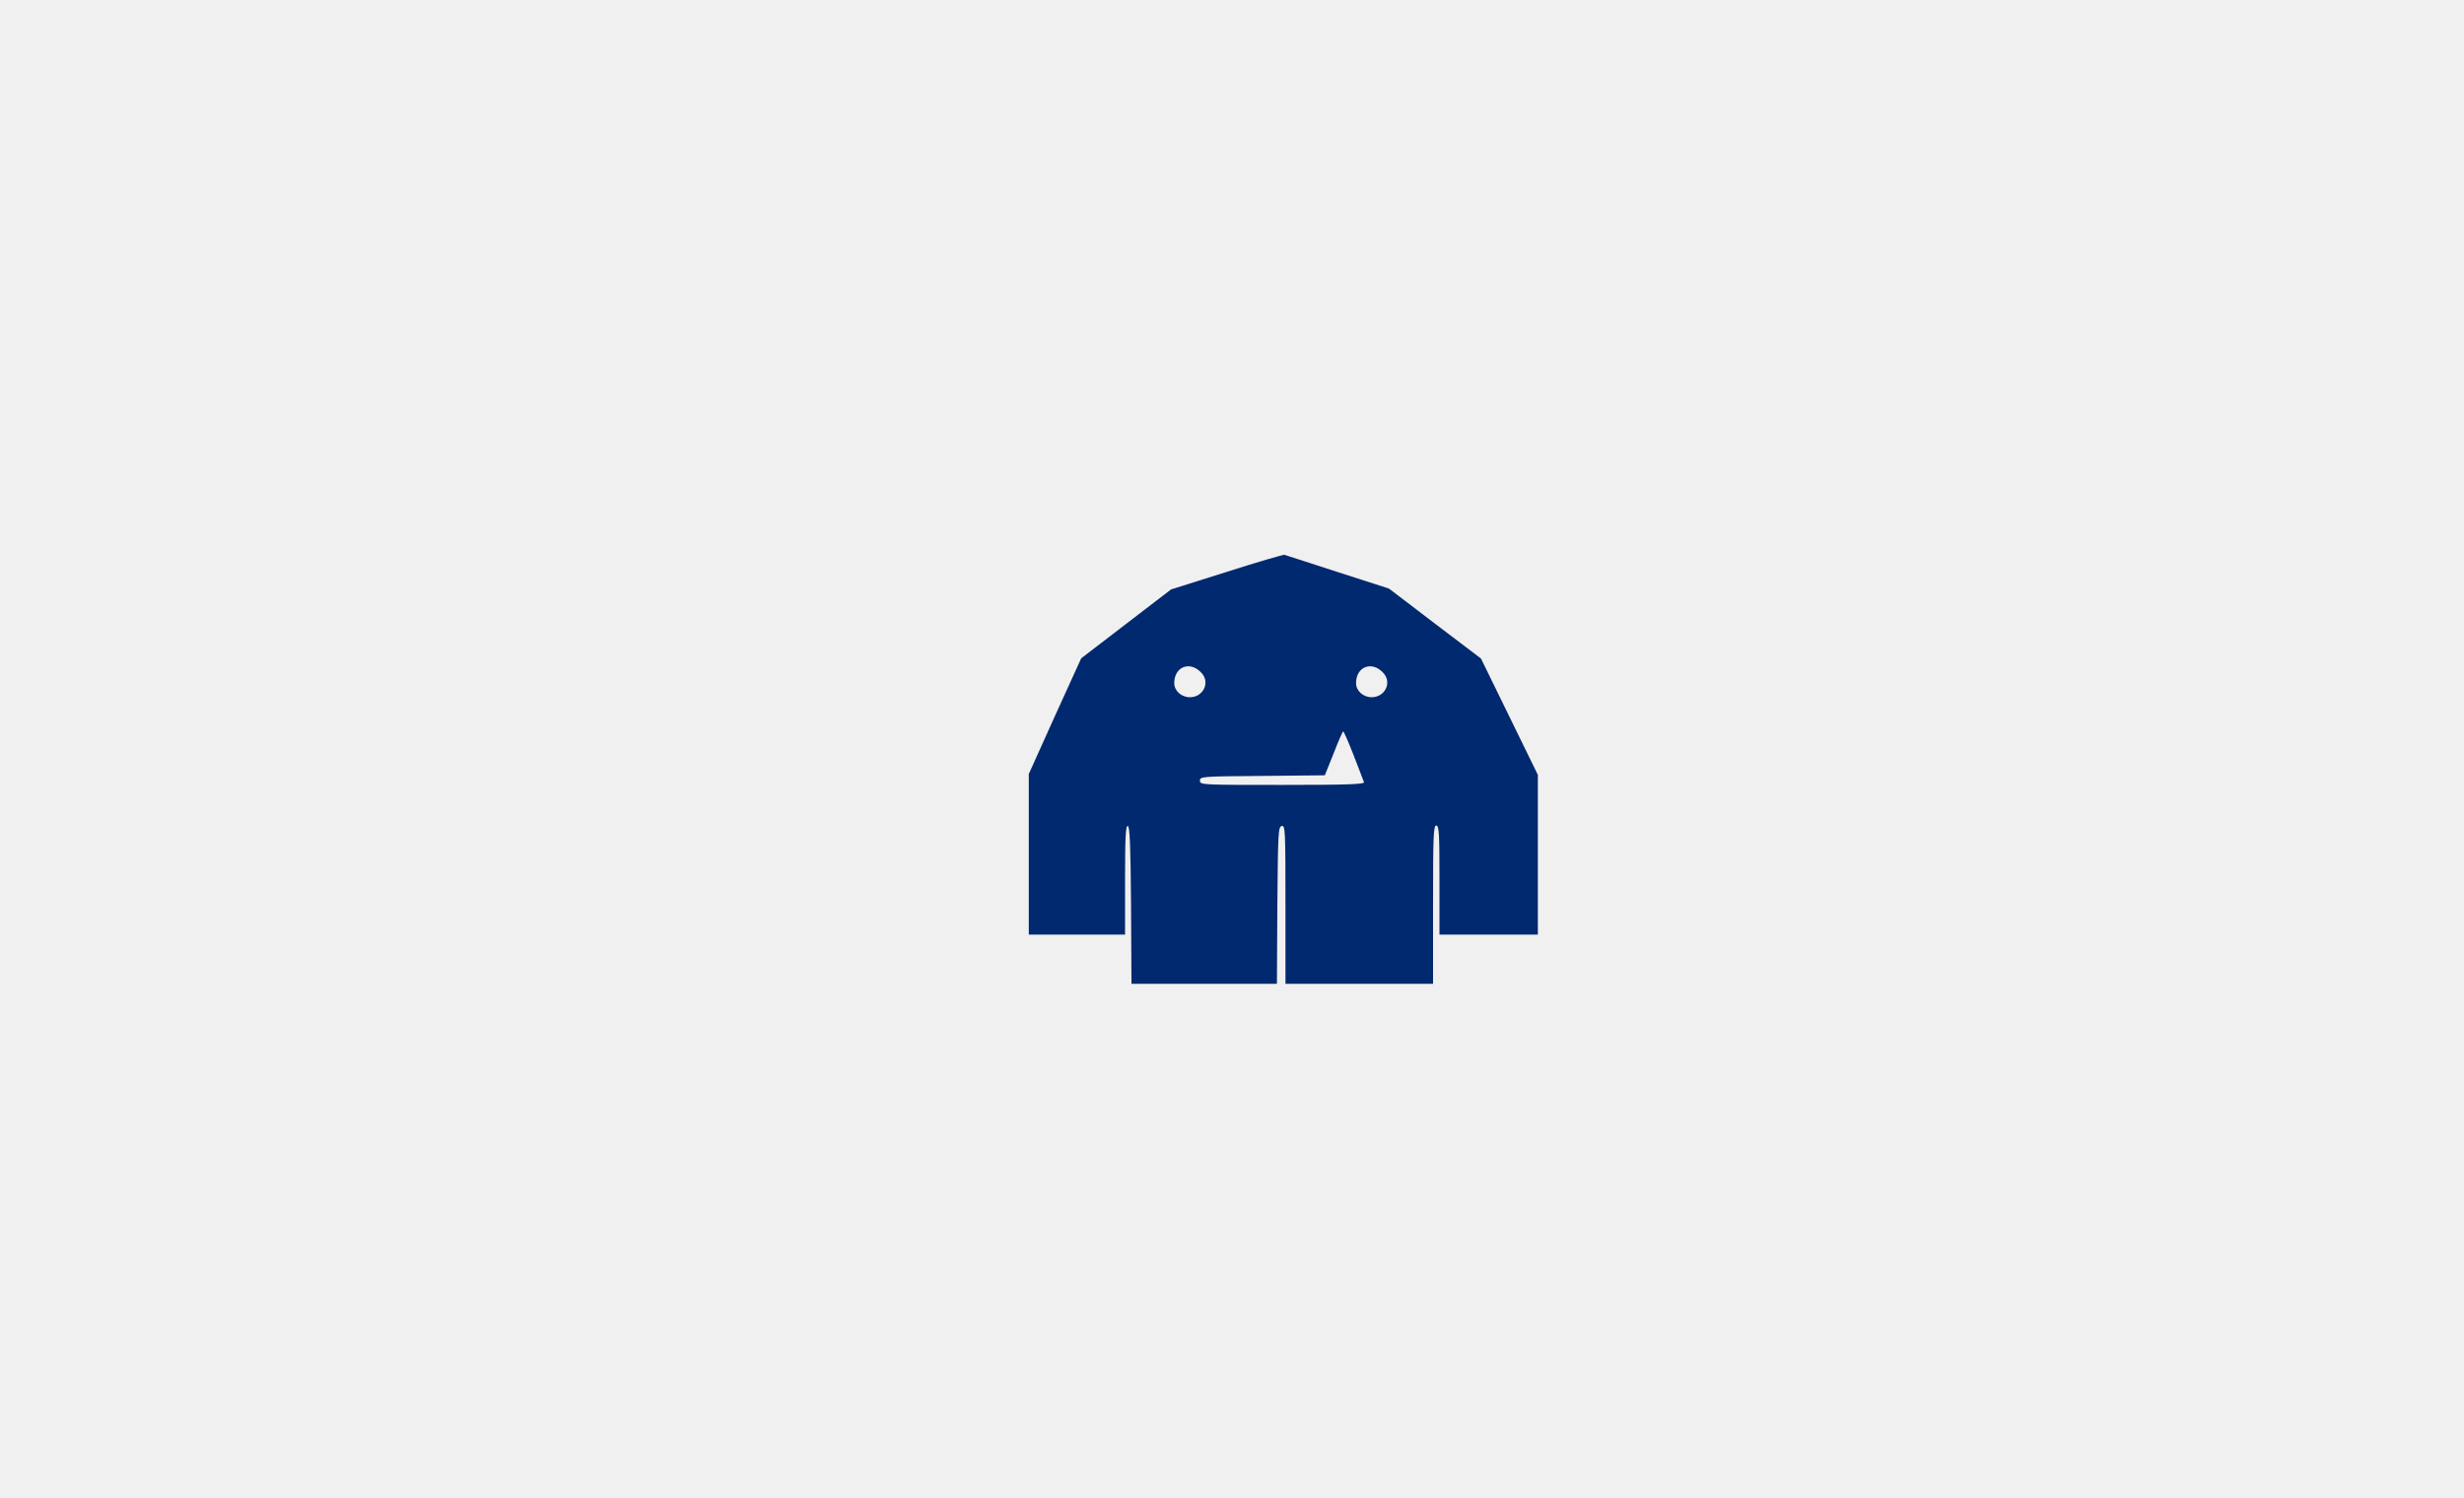
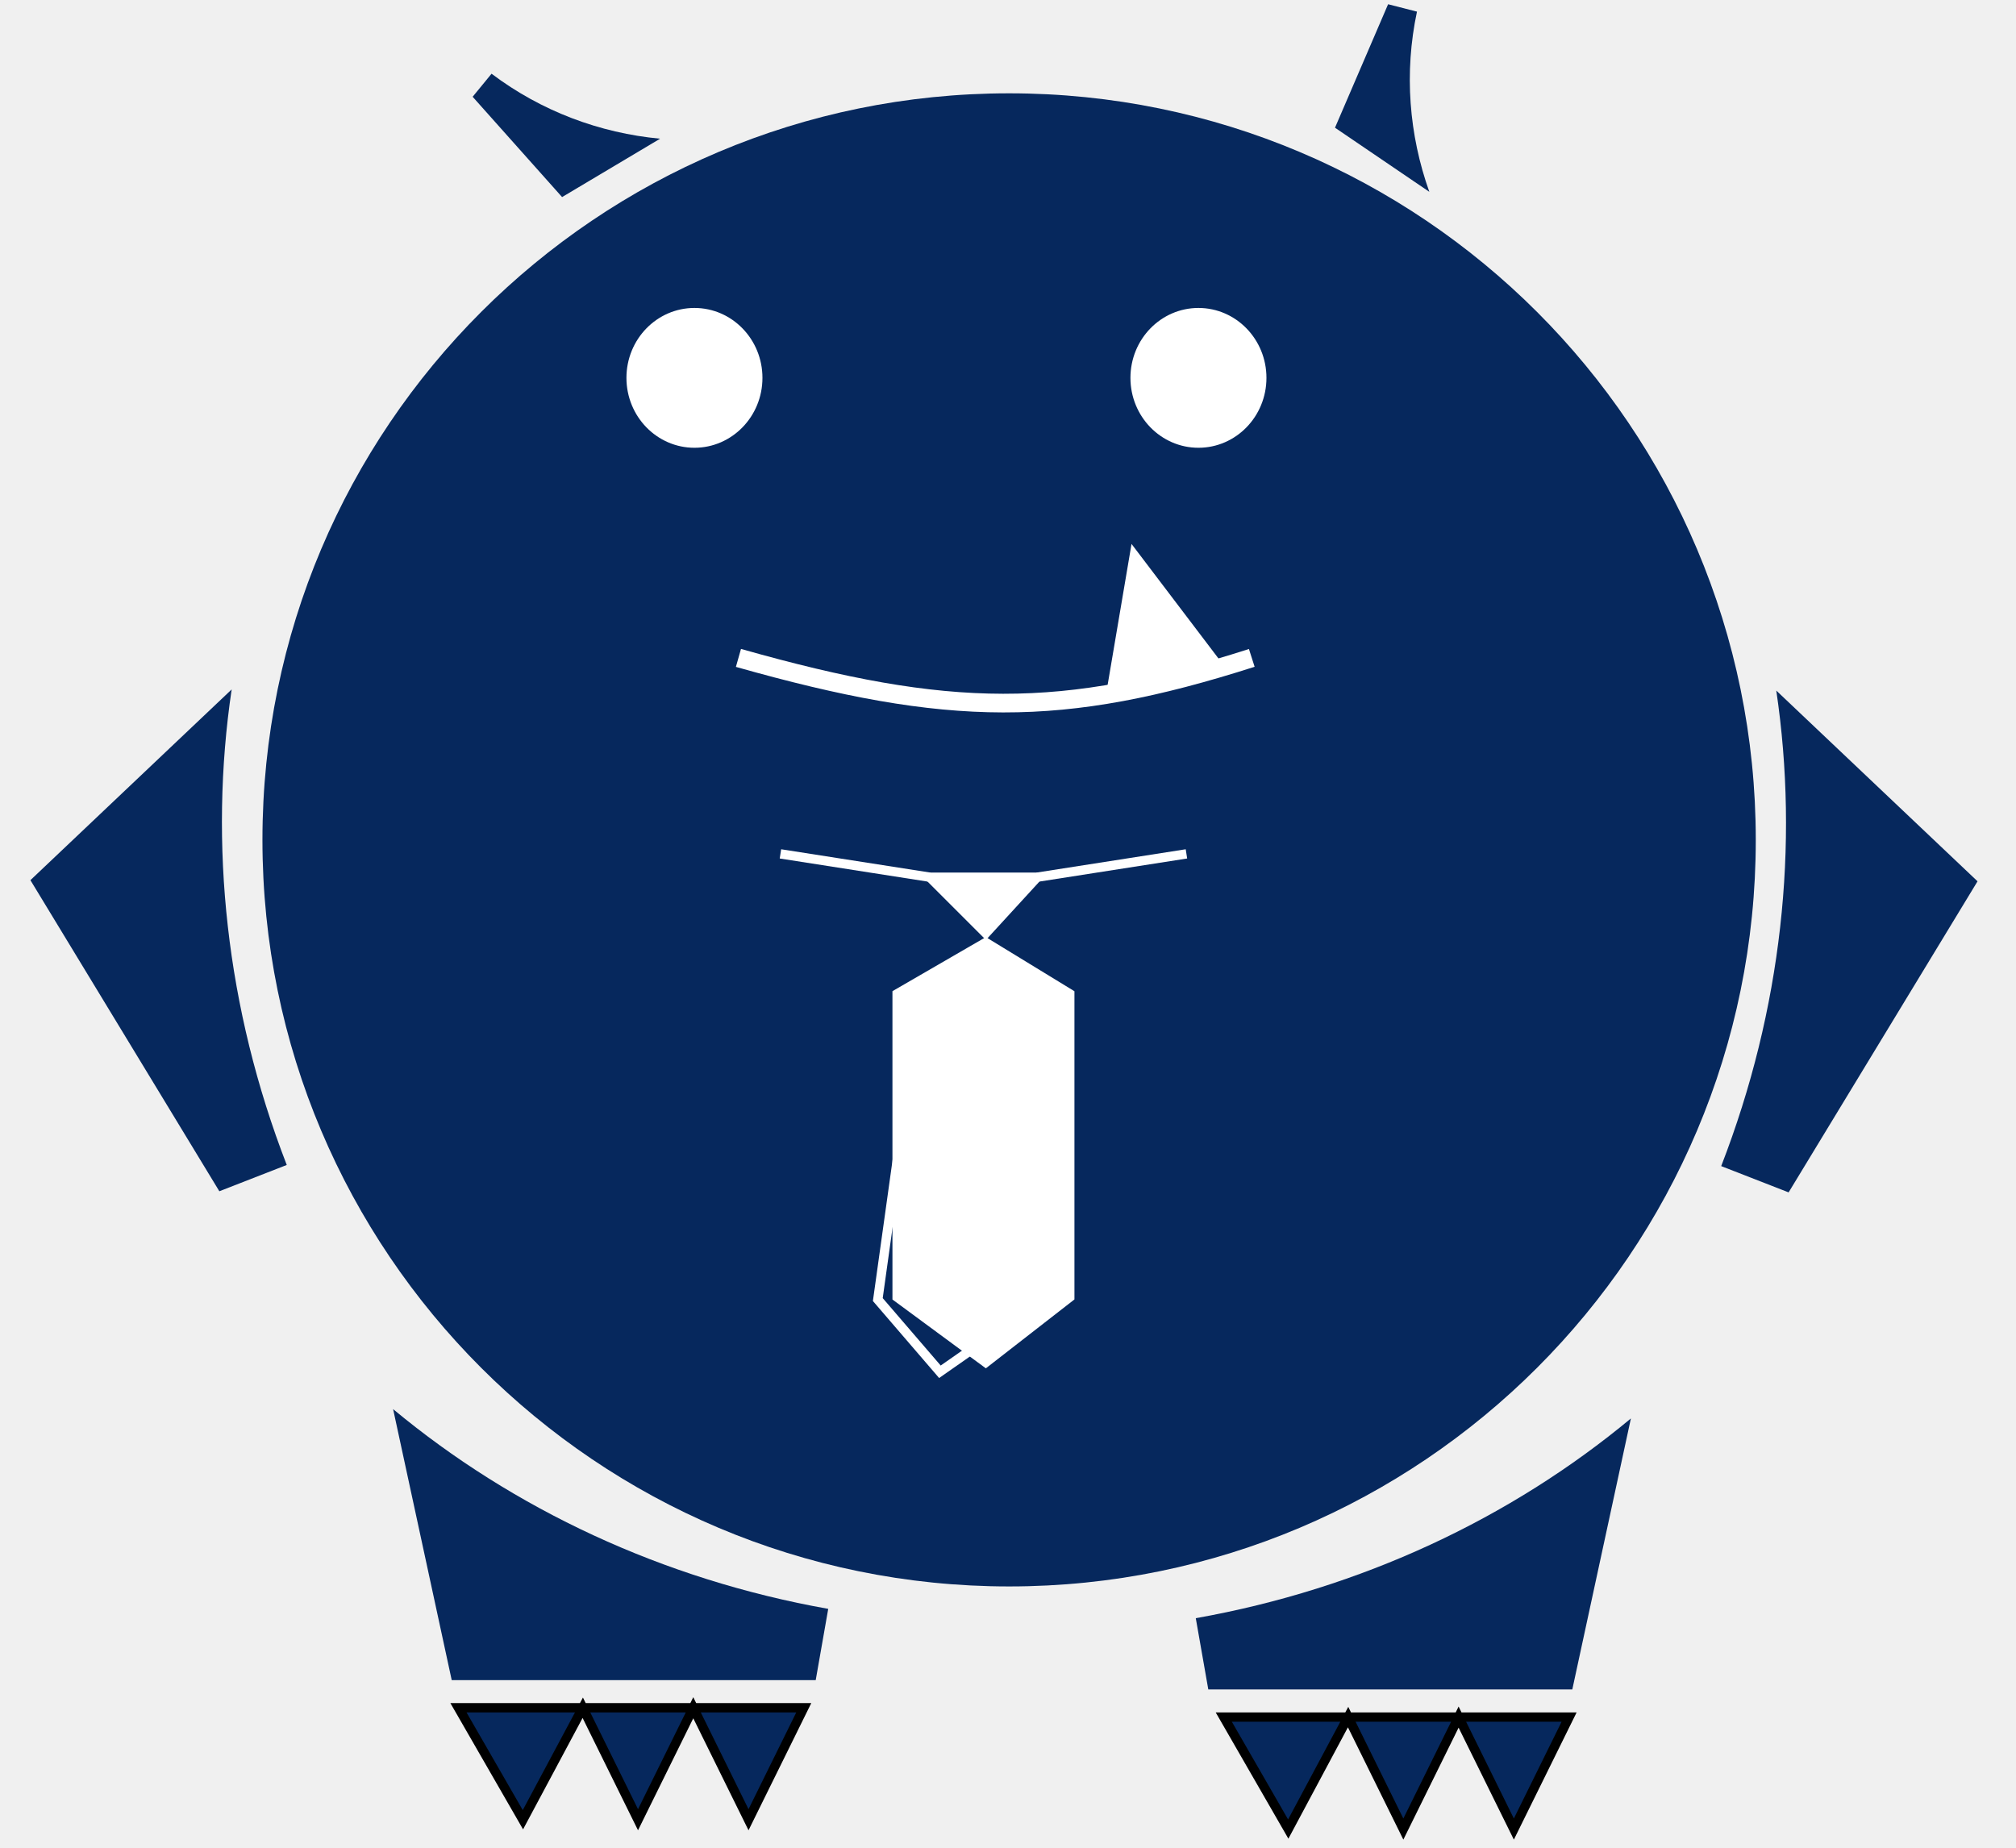
- <svg xmlns="http://www.w3.org/2000/svg" version="1.0" width="1152pt" height="700pt" viewBox="0 0 1152 700" preserveAspectRatio="none">
-   <g transform="translate(0,700) scale(0.1,-0.1)" fill="#00296f" stroke="none">
-     <path d="M5735 4326 l-260 -82 -210 -161 -210 -161 -123 -270 -122 -271 0 -375 0 -376 225 0 225 0 0 256 c0 200 3 255 13 252 9 -4 13 -89 15 -371 l2 -367 340 0 340 0 2 367 c3 341 4 368 21 371 16 3 17 -20 17 -367 l0 -371 345 0 345 0 0 370 c0 322 2 370 15 370 13 0 15 -35 15 -255 l0 -255 230 0 230 0 0 374 0 373 -133 272 -133 272 -215 163 -215 164 -239 77 c-132 43 -244 79 -250 81 -5 1 -127 -34 -270 -80z m-117 -473 c41 -45 7 -113 -55 -113 -40 0 -73 30 -73 66 0 78 75 106 128 47z m850 0 c41 -45 7 -113 -55 -113 -40 0 -73 30 -73 66 0 78 75 106 128 47z m-139 -385 c24 -62 46 -119 48 -125 4 -10 -76 -13 -381 -13 -378 0 -386 0 -386 20 0 19 8 20 292 22 l292 3 41 102 c22 57 42 103 45 103 3 0 25 -51 49 -112z" />
-   </g>
+ <svg xmlns="http://www.w3.org/2000/svg" width="216" height="198" viewBox="0 0 216 198" fill="none">
+   <path d="M138.026 196L131.119 184H144.439H156.279H168.119L162.199 196L156.279 184L150.359 196L144.439 184L138.026 196Z" fill="#06285D" />
+   <path d="M131.119 184L138.026 196L144.439 184L150.359 196L156.279 184L162.199 196L168.119 184H131.119Z" stroke="black" />
+   <path d="M56.026 195L49.119 183H62.439H74.279H86.119L80.199 195L74.279 183L68.359 195L62.439 183L56.026 195Z" fill="#06285D" />
+   <path d="M49.119 183L56.026 195L62.439 183L68.359 195L74.279 183L80.199 195L86.119 183H49.119Z" stroke="black" />
+   <circle cx="108.119" cy="90" r="80" fill="#06285D" />
+   <path fill-rule="evenodd" clip-rule="evenodd" d="M42.119 151L48.398 180.039H87.398L88.739 172.403C70.993 169.248 54.977 161.68 42.119 151Z" fill="#06285D" />
+   <path fill-rule="evenodd" clip-rule="evenodd" d="M24.821 73.878L3.259 94.317L23.501 127.653L30.724 124.836C24.21 108.03 22.366 90.412 24.821 73.878Z" fill="#06285D" />
+   <path fill-rule="evenodd" clip-rule="evenodd" d="M190.316 74L211.879 94.439L191.637 127.774L184.414 124.958C190.928 108.152 192.771 90.533 190.316 74Z" fill="#06285D" />
+   <path fill-rule="evenodd" clip-rule="evenodd" d="M174.739 152L168.461 181.039H129.461L128.119 173.403C145.865 170.248 161.881 162.68 174.739 152Z" fill="#06285D" />
+   <path fill-rule="evenodd" clip-rule="evenodd" d="M151.819 1.246C150.427 7.781 150.964 14.45 153.142 20.555L143.035 13.685L148.725 0.455L151.819 1.246Z" fill="#06285D" />
+   <path fill-rule="evenodd" clip-rule="evenodd" d="M52.666 7.9C58 11.923 64.27 14.257 70.723 14.864L60.224 21.118L50.641 10.369L52.666 7.9Z" fill="#06285D" />
+   <ellipse cx="74.405" cy="40.491" rx="7.286" ry="7.491" fill="white" />
+   <ellipse cx="128.405" cy="40.491" rx="7.286" ry="7.491" fill="white" />
+   <path d="M99.619 94L105.619 100L111.119 94H99.619Z" fill="white" stroke="white" />
+   <path d="M94.051 139.259L98.379 108.248L106.697 104.059L113.151 110.31L108.824 141.321L100.705 146.997L94.051 139.259Z" stroke="white" />
+   <path d="M96.119 139V106.5L105.619 101L114.619 106.5V139L105.619 146L96.119 139Z" fill="white" stroke="white" />
+   <path d="M99.619 94L83.619 91.5" stroke="white" />
+   <path d="M111.119 94L127.119 91.5" stroke="white" />
+   <path d="M121.235 58.288L131.119 71.308L118.503 74.404L121.235 58.288Z" fill="white" />
+   <path d="M79.119 70.5C101.725 76.905 113.785 77.009 134.119 70.5" stroke="white" stroke-width="2" />
</svg>
